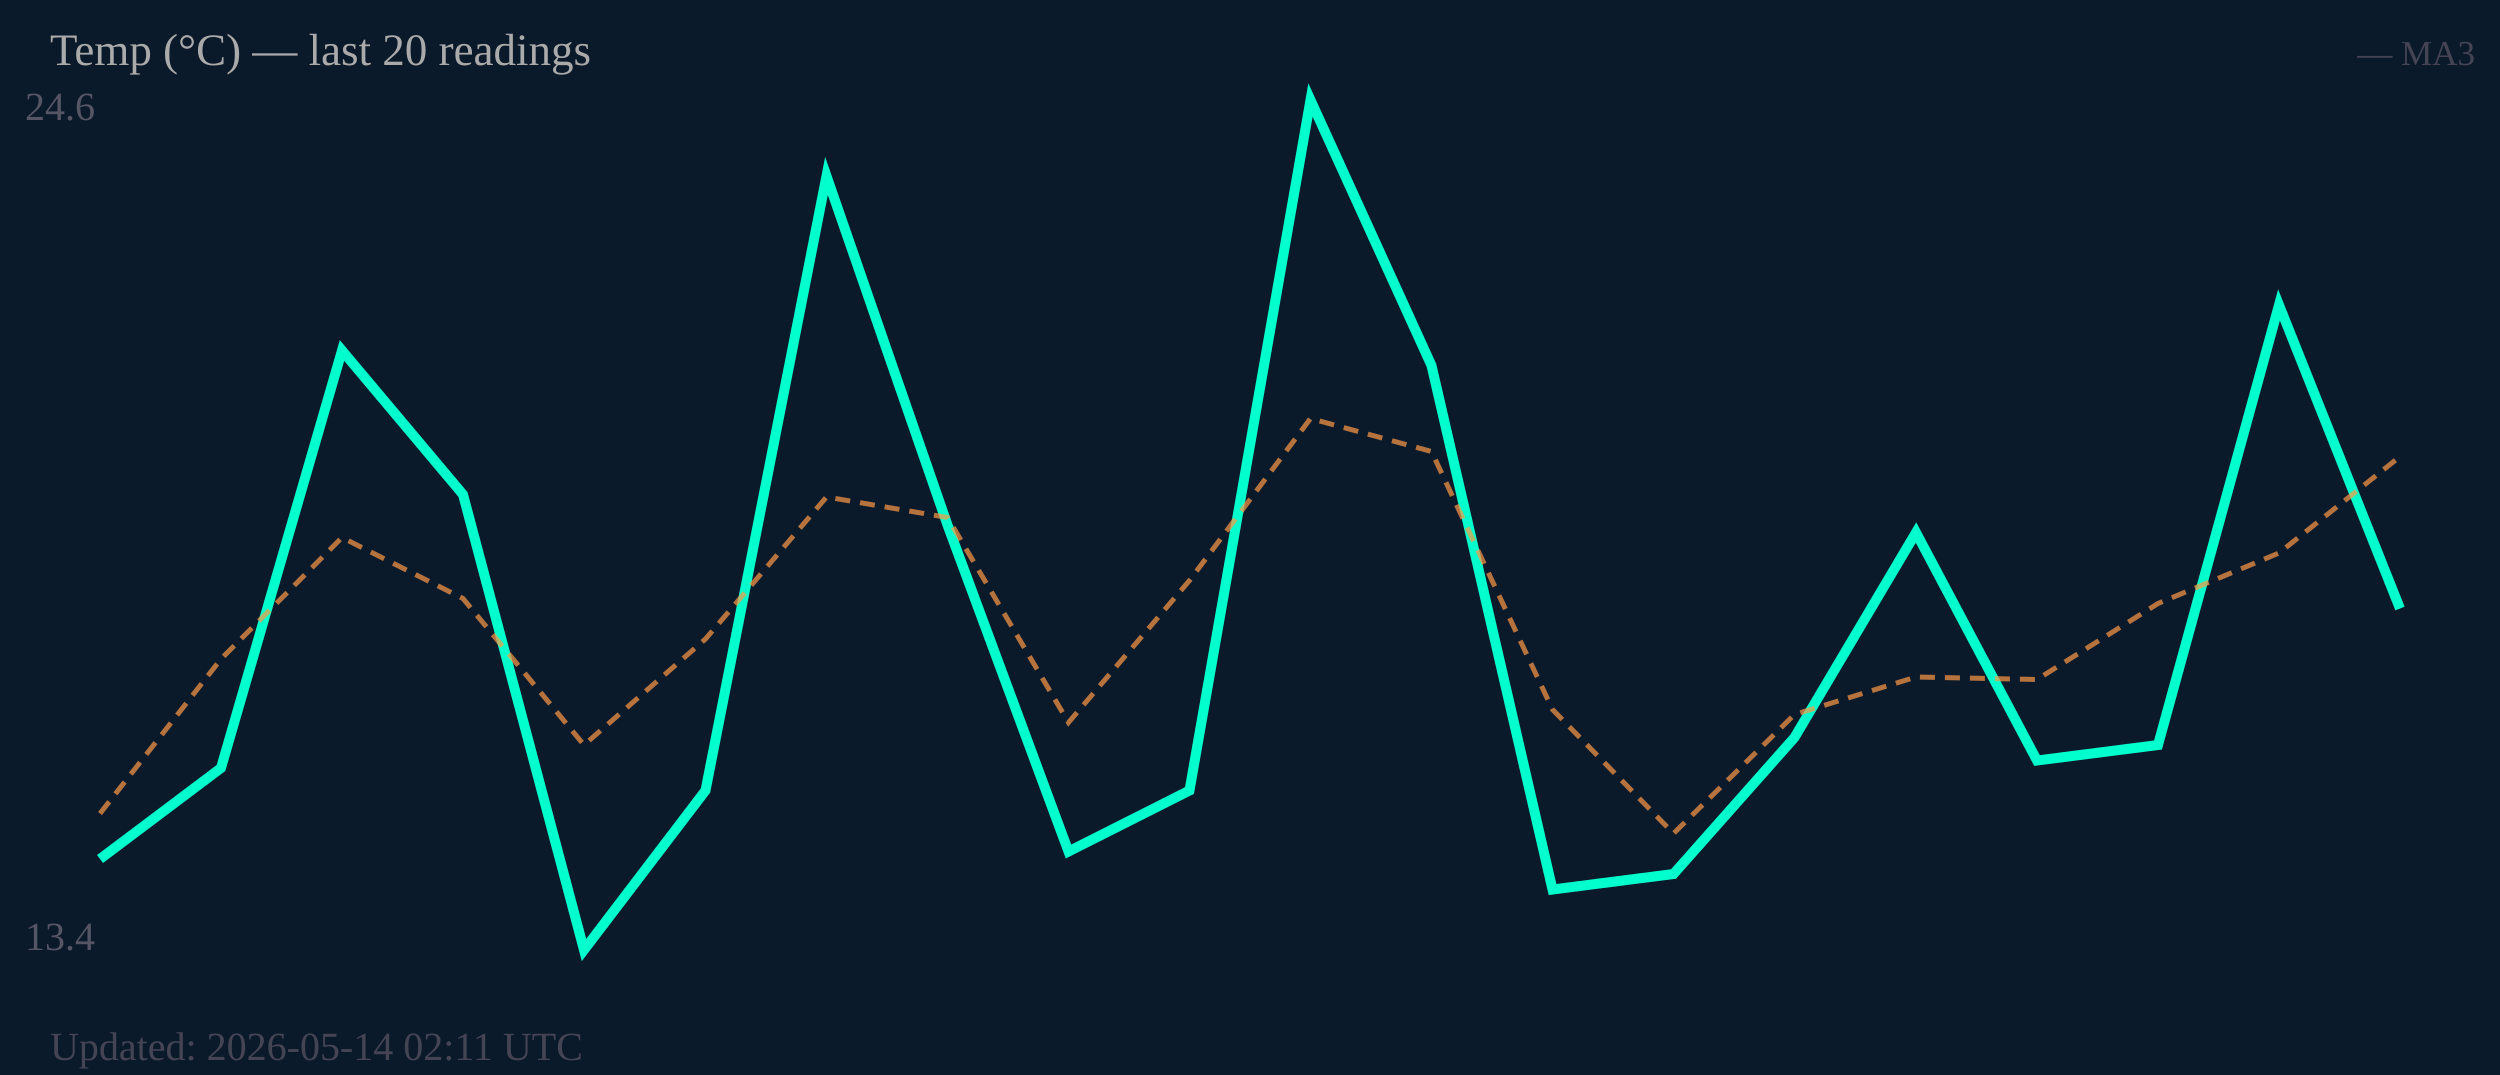
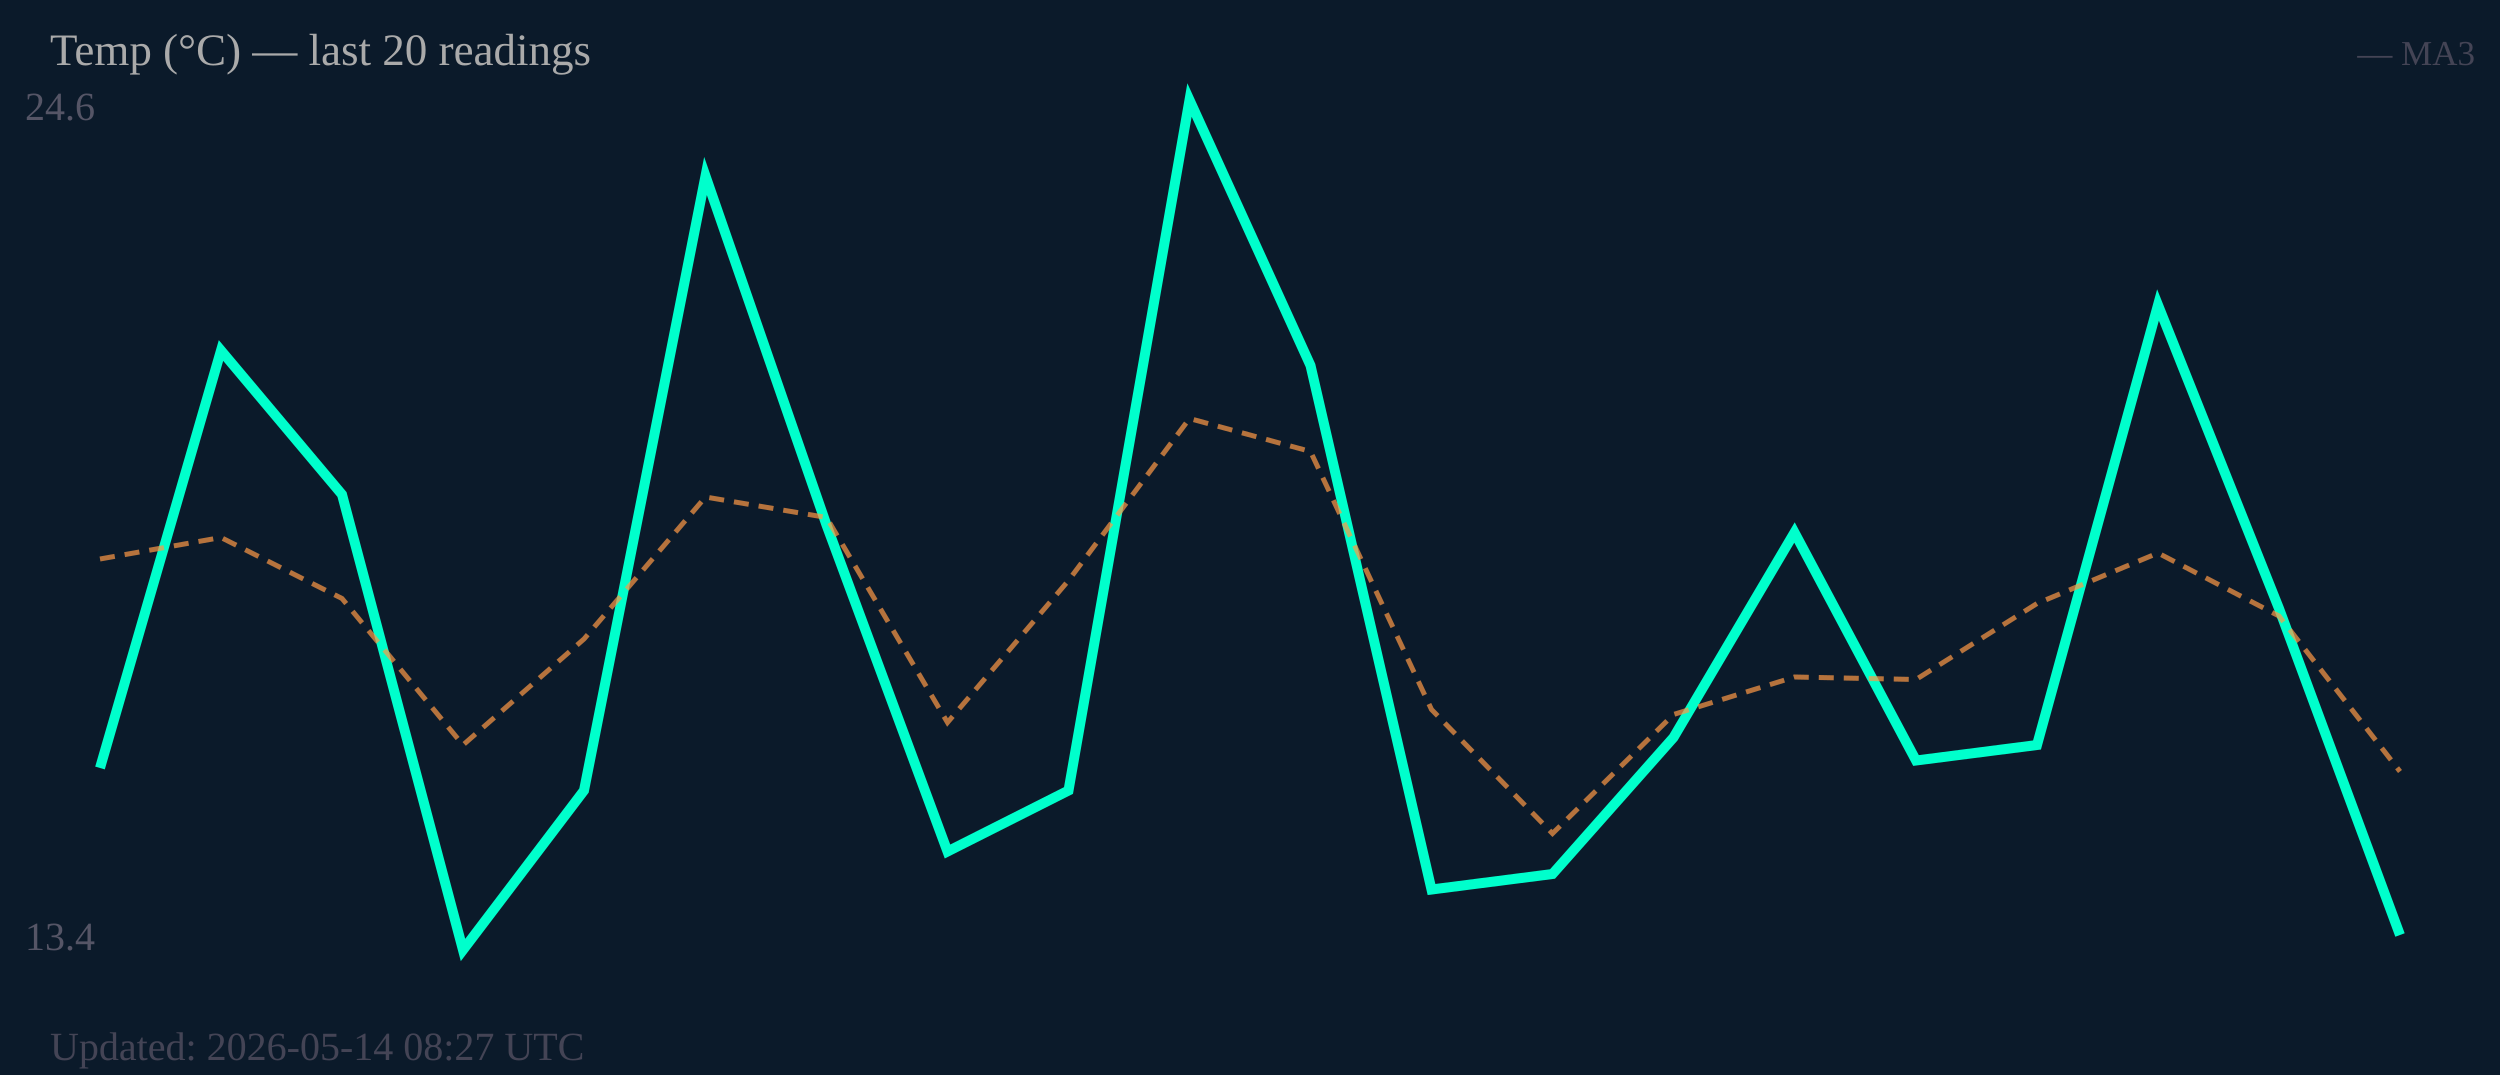
<svg xmlns="http://www.w3.org/2000/svg" width="500" height="215" viewBox="0 0 500 215">
  <rect width="500" height="215" fill="#0b1a2a" />
  <text x="5" y="24" font-size="8" fill="#556">24.6</text>
  <text x="5" y="190" font-size="8" fill="#556">13.4</text>
-   <polyline fill="none" stroke="#00ffcc" stroke-width="2" points="20.0,171.8 44.2,153.6 68.4,70.1 92.6,98.9 116.8,190.0 141.1,158.1 165.3,35.2 189.5,105.0 213.7,170.3 237.9,158.1 262.1,20.0 286.3,73.1 310.5,177.9 334.7,174.8 358.9,147.5 383.2,106.5 407.4,152.1 431.6,149.0 455.8,61.0 480.0,121.7" />
-   <polyline fill="none" stroke="#ff9944" stroke-width="1" stroke-dasharray="3,2" opacity="0.7" points="20.0,162.7 44.2,131.8 68.4,107.5 92.6,119.7 116.8,149.0 141.1,127.8 165.3,99.4 189.5,103.5 213.7,144.5 237.9,116.1 262.1,83.7 286.3,90.3 310.5,141.9 334.7,166.7 358.9,142.9 383.2,135.4 407.4,135.9 431.6,120.7 455.8,110.6 480.0,91.3" />
+   <polyline fill="none" stroke="#00ffcc" stroke-width="2" points="20.0,153.6 44.2,70.1 68.4,98.9 92.6,190.0 116.8,158.1 141.1,35.2 165.3,105.0 189.5,170.3 213.7,158.1 237.9,20.0 262.1,73.1 286.3,177.9 310.5,174.8 334.7,147.5 358.9,106.5 383.2,152.1 407.4,149.0 431.6,61.0 455.8,121.7 480.0,187.0" />
+   <polyline fill="none" stroke="#ff9944" stroke-width="1" stroke-dasharray="3,2" opacity="0.7" points="20.0,111.8 44.2,107.5 68.4,119.7 92.6,149.0 116.8,127.8 141.1,99.4 165.3,103.5 189.5,144.5 213.7,116.1 237.9,83.7 262.1,90.3 286.3,141.9 310.5,166.7 334.7,142.9 358.9,135.4 383.2,135.9 407.4,120.7 431.6,110.6 455.8,123.2 480.0,154.3" />
  <text x="10" y="13" font-size="9" fill="#aaa">Temp (°C) — last 20 readings</text>
  <text x="495" y="13" font-size="7" fill="#445" text-anchor="end">— MA3</text>
-   <text x="10" y="212" font-size="8" fill="#445">Updated: 2026-05-14 02:11 UTC</text>
+   <text x="10" y="212" font-size="8" fill="#445">Updated: 2026-05-14 08:27 UTC</text>
</svg>
